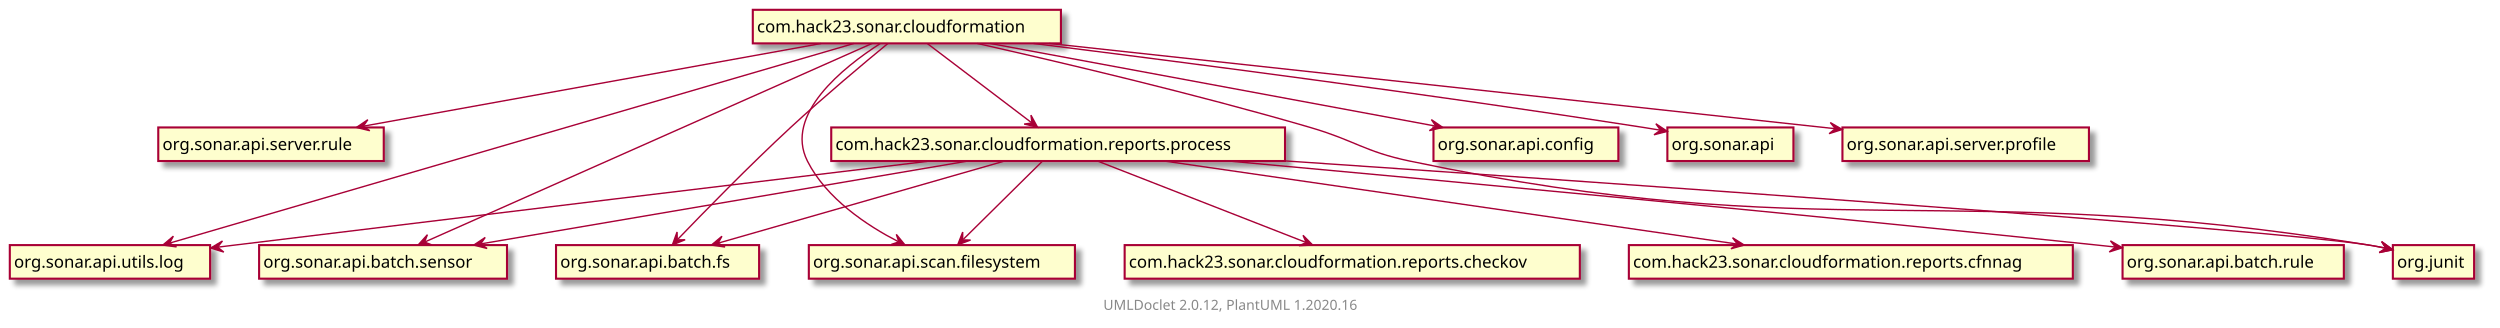
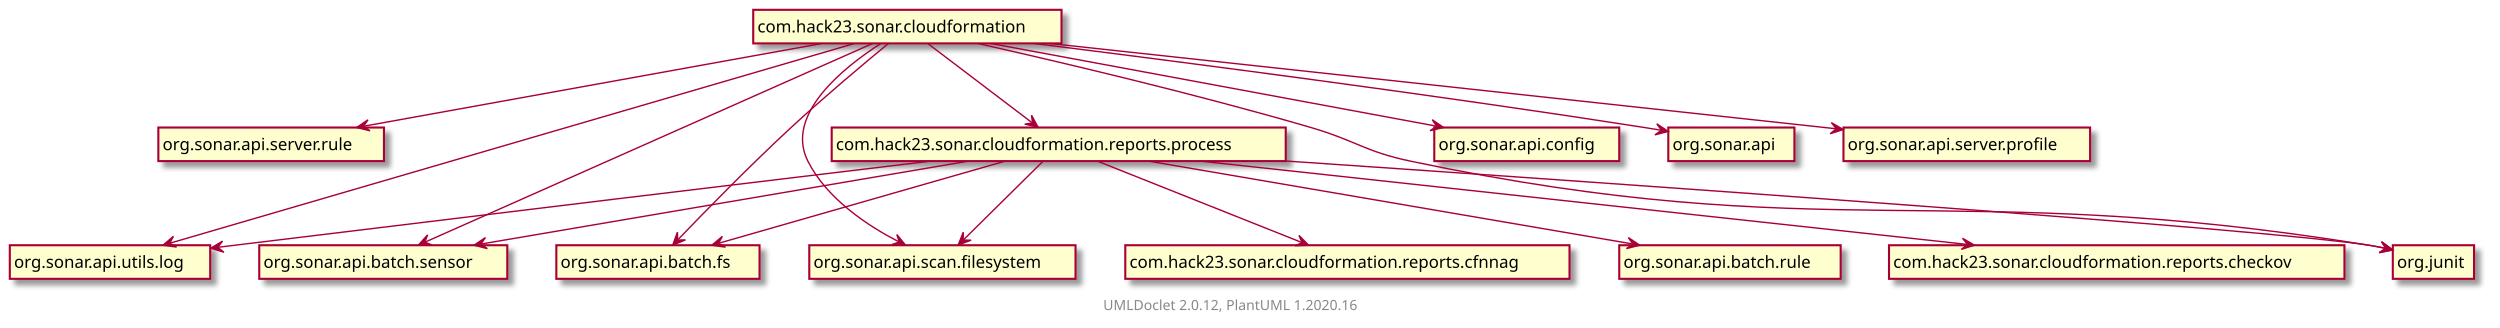
- <svg xmlns="http://www.w3.org/2000/svg" xmlns:xlink="http://www.w3.org/1999/xlink" contentScriptType="application/ecmascript" contentStyleType="text/css" height="234px" preserveAspectRatio="none" style="width:1785px;height:234px;" version="1.1" viewBox="0 0 1785 234" width="1785px" zoomAndPan="magnify">
+ <svg xmlns="http://www.w3.org/2000/svg" xmlns:xlink="http://www.w3.org/1999/xlink" contentScriptType="application/ecmascript" contentStyleType="text/css" height="234px" preserveAspectRatio="none" style="width:1784px;height:234px;" version="1.1" viewBox="0 0 1784 234" width="1784px" zoomAndPan="magnify">
  <defs>
-     <filter height="300%" id="fjx96am55e95w" width="300%" x="-1" y="-1">
+     <filter height="300%" id="f1aifu455oc8gu" width="300%" x="-1" y="-1">
      <feGaussianBlur result="blurOut" stdDeviation="2.0" />
      <feColorMatrix in="blurOut" result="blurOut2" type="matrix" values="0 0 0 0 0 0 0 0 0 0 0 0 0 0 0 0 0 0 .4 0" />
      <feOffset dx="4.0" dy="4.0" in="blurOut2" result="blurOut3" />
      <feBlend in="SourceGraphic" in2="blurOut3" mode="normal" />
    </filter>
  </defs>
  <g>
    <a href="com/hack23/sonar/cloudformation/package-summary.html" target="_top" title="com/hack23/sonar/cloudformation/package-summary.html" xlink:actuate="onRequest" xlink:href="com/hack23/sonar/cloudformation/package-summary.html" xlink:show="new" xlink:title="com/hack23/sonar/cloudformation/package-summary.html" xlink:type="simple">
-       <rect codeLine="26" fill="#FEFECE" filter="url(#fjx96am55e95w)" height="23.969" id="com.hack23.sonar.cloudformation" style="stroke: #A80036; stroke-width: 1.5;" width="220" x="537.5" y="7" />
+       <rect codeLine="26" fill="#FEFECE" filter="url(#f1aifu455oc8gu)" height="23.969" id="com.hack23.sonar.cloudformation" style="stroke: #A80036; stroke-width: 1.5;" width="220" x="537.5" y="7" />
      <text fill="#000000" font-family="sans-serif" font-size="12" lengthAdjust="spacingAndGlyphs" textLength="214" x="540.5" y="23.139">com.hack23.sonar.cloudformation</text>
    </a>
-     <rect fill="#FEFECE" filter="url(#fjx96am55e95w)" height="23.969" id="org.sonar.api.server.rule" style="stroke: #A80036; stroke-width: 1.5;" width="161" x="113" y="91" />
+     <rect fill="#FEFECE" filter="url(#f1aifu455oc8gu)" height="23.969" id="org.sonar.api.server.rule" style="stroke: #A80036; stroke-width: 1.5;" width="161" x="113" y="91" />
    <text fill="#000000" font-family="sans-serif" font-size="12" lengthAdjust="spacingAndGlyphs" textLength="155" x="116" y="107.139">org.sonar.api.server.rule</text>
-     <rect fill="#FEFECE" filter="url(#fjx96am55e95w)" height="23.969" id="org.sonar.api.utils.log" style="stroke: #A80036; stroke-width: 1.5;" width="143" x="7" y="175" />
+     <rect fill="#FEFECE" filter="url(#f1aifu455oc8gu)" height="23.969" id="org.sonar.api.utils.log" style="stroke: #A80036; stroke-width: 1.5;" width="143" x="7" y="175" />
    <text fill="#000000" font-family="sans-serif" font-size="12" lengthAdjust="spacingAndGlyphs" textLength="137" x="10" y="191.139">org.sonar.api.utils.log</text>
-     <rect fill="#FEFECE" filter="url(#fjx96am55e95w)" height="23.969" id="org.sonar.api.config" style="stroke: #A80036; stroke-width: 1.5;" width="132" x="1023.5" y="91" />
+     <rect fill="#FEFECE" filter="url(#f1aifu455oc8gu)" height="23.969" id="org.sonar.api.config" style="stroke: #A80036; stroke-width: 1.5;" width="132" x="1023.5" y="91" />
    <text fill="#000000" font-family="sans-serif" font-size="12" lengthAdjust="spacingAndGlyphs" textLength="126" x="1026.5" y="107.139">org.sonar.api.config</text>
-     <rect fill="#FEFECE" filter="url(#fjx96am55e95w)" height="23.969" id="org.sonar.api" style="stroke: #A80036; stroke-width: 1.5;" width="90" x="1190.5" y="91" />
+     <rect fill="#FEFECE" filter="url(#f1aifu455oc8gu)" height="23.969" id="org.sonar.api" style="stroke: #A80036; stroke-width: 1.5;" width="90" x="1190.5" y="91" />
    <text fill="#000000" font-family="sans-serif" font-size="12" lengthAdjust="spacingAndGlyphs" textLength="84" x="1193.5" y="107.139">org.sonar.api</text>
-     <rect fill="#FEFECE" filter="url(#fjx96am55e95w)" height="23.969" id="org.sonar.api.batch.sensor" style="stroke: #A80036; stroke-width: 1.5;" width="177" x="185" y="175" />
+     <rect fill="#FEFECE" filter="url(#f1aifu455oc8gu)" height="23.969" id="org.sonar.api.batch.sensor" style="stroke: #A80036; stroke-width: 1.5;" width="177" x="185" y="175" />
    <text fill="#000000" font-family="sans-serif" font-size="12" lengthAdjust="spacingAndGlyphs" textLength="171" x="188" y="191.139">org.sonar.api.batch.sensor</text>
    <a href="com/hack23/sonar/cloudformation/reports/process/package-summary.html" target="_top" title="com/hack23/sonar/cloudformation/reports/process/package-summary.html" xlink:actuate="onRequest" xlink:href="com/hack23/sonar/cloudformation/reports/process/package-summary.html" xlink:show="new" xlink:title="com/hack23/sonar/cloudformation/reports/process/package-summary.html" xlink:type="simple">
-       <rect codeLine="28" fill="#FEFECE" filter="url(#fjx96am55e95w)" height="23.969" id="com.hack23.sonar.cloudformation.reports.process" style="stroke: #A80036; stroke-width: 1.5;" width="324" x="593.5" y="91" />
+       <rect codeLine="28" fill="#FEFECE" filter="url(#f1aifu455oc8gu)" height="23.969" id="com.hack23.sonar.cloudformation.reports.process" style="stroke: #A80036; stroke-width: 1.5;" width="324" x="593.5" y="91" />
      <text fill="#000000" font-family="sans-serif" font-size="12" lengthAdjust="spacingAndGlyphs" textLength="318" x="596.5" y="107.139">com.hack23.sonar.cloudformation.reports.process</text>
    </a>
-     <rect fill="#FEFECE" filter="url(#fjx96am55e95w)" height="23.969" id="org.sonar.api.batch.fs" style="stroke: #A80036; stroke-width: 1.5;" width="145" x="397" y="175" />
+     <rect fill="#FEFECE" filter="url(#f1aifu455oc8gu)" height="23.969" id="org.sonar.api.batch.fs" style="stroke: #A80036; stroke-width: 1.5;" width="145" x="397" y="175" />
    <text fill="#000000" font-family="sans-serif" font-size="12" lengthAdjust="spacingAndGlyphs" textLength="139" x="400" y="191.139">org.sonar.api.batch.fs</text>
-     <rect fill="#FEFECE" filter="url(#fjx96am55e95w)" height="23.969" id="org.sonar.api.scan.filesystem" style="stroke: #A80036; stroke-width: 1.5;" width="190" x="577.5" y="175" />
+     <rect fill="#FEFECE" filter="url(#f1aifu455oc8gu)" height="23.969" id="org.sonar.api.scan.filesystem" style="stroke: #A80036; stroke-width: 1.5;" width="190" x="577.5" y="175" />
    <text fill="#000000" font-family="sans-serif" font-size="12" lengthAdjust="spacingAndGlyphs" textLength="184" x="580.5" y="191.139">org.sonar.api.scan.filesystem</text>
-     <rect fill="#FEFECE" filter="url(#fjx96am55e95w)" height="23.969" id="org.sonar.api.server.profile" style="stroke: #A80036; stroke-width: 1.5;" width="176" x="1315.5" y="91" />
+     <rect fill="#FEFECE" filter="url(#f1aifu455oc8gu)" height="23.969" id="org.sonar.api.server.profile" style="stroke: #A80036; stroke-width: 1.5;" width="176" x="1315.5" y="91" />
    <text fill="#000000" font-family="sans-serif" font-size="12" lengthAdjust="spacingAndGlyphs" textLength="170" x="1318.5" y="107.139">org.sonar.api.server.profile</text>
-     <rect fill="#FEFECE" filter="url(#fjx96am55e95w)" height="23.969" id="org.junit" style="stroke: #A80036; stroke-width: 1.5;" width="58" x="1708.5" y="175" />
-     <text fill="#000000" font-family="sans-serif" font-size="12" lengthAdjust="spacingAndGlyphs" textLength="52" x="1711.5" y="191.139">org.junit</text>
+     <rect fill="#FEFECE" filter="url(#f1aifu455oc8gu)" height="23.969" id="org.junit" style="stroke: #A80036; stroke-width: 1.5;" width="58" x="1707.5" y="175" />
+     <text fill="#000000" font-family="sans-serif" font-size="12" lengthAdjust="spacingAndGlyphs" textLength="52" x="1710.5" y="191.139">org.junit</text>
+     <a href="com/hack23/sonar/cloudformation/reports/cfnnag/package-summary.html" target="_top" title="com/hack23/sonar/cloudformation/reports/cfnnag/package-summary.html" xlink:actuate="onRequest" xlink:href="com/hack23/sonar/cloudformation/reports/cfnnag/package-summary.html" xlink:show="new" xlink:title="com/hack23/sonar/cloudformation/reports/cfnnag/package-summary.html" xlink:type="simple">
+       <rect codeLine="30" fill="#FEFECE" filter="url(#f1aifu455oc8gu)" height="23.969" id="com.hack23.sonar.cloudformation.reports.cfnnag" style="stroke: #A80036; stroke-width: 1.5;" width="317" x="803" y="175" />
+       <text fill="#000000" font-family="sans-serif" font-size="12" lengthAdjust="spacingAndGlyphs" textLength="311" x="806" y="191.139">com.hack23.sonar.cloudformation.reports.cfnnag</text>
+     </a>
+     <rect fill="#FEFECE" filter="url(#f1aifu455oc8gu)" height="23.969" id="org.sonar.api.batch.rule" style="stroke: #A80036; stroke-width: 1.5;" width="158" x="1155.5" y="175" />
+     <text fill="#000000" font-family="sans-serif" font-size="12" lengthAdjust="spacingAndGlyphs" textLength="152" x="1158.5" y="191.139">org.sonar.api.batch.rule</text>
    <a href="com/hack23/sonar/cloudformation/reports/checkov/package-summary.html" target="_top" title="com/hack23/sonar/cloudformation/reports/checkov/package-summary.html" xlink:actuate="onRequest" xlink:href="com/hack23/sonar/cloudformation/reports/checkov/package-summary.html" xlink:show="new" xlink:title="com/hack23/sonar/cloudformation/reports/checkov/package-summary.html" xlink:type="simple">
-       <rect codeLine="30" fill="#FEFECE" filter="url(#fjx96am55e95w)" height="23.969" id="com.hack23.sonar.cloudformation.reports.checkov" style="stroke: #A80036; stroke-width: 1.5;" width="325" x="803" y="175" />
-       <text fill="#000000" font-family="sans-serif" font-size="12" lengthAdjust="spacingAndGlyphs" textLength="319" x="806" y="191.139">com.hack23.sonar.cloudformation.reports.checkov</text>
+       <rect codeLine="32" fill="#FEFECE" filter="url(#f1aifu455oc8gu)" height="23.969" id="com.hack23.sonar.cloudformation.reports.checkov" style="stroke: #A80036; stroke-width: 1.5;" width="325" x="1348" y="175" />
+       <text fill="#000000" font-family="sans-serif" font-size="12" lengthAdjust="spacingAndGlyphs" textLength="319" x="1351" y="191.139">com.hack23.sonar.cloudformation.reports.checkov</text>
    </a>
-     <a href="com/hack23/sonar/cloudformation/reports/cfnnag/package-summary.html" target="_top" title="com/hack23/sonar/cloudformation/reports/cfnnag/package-summary.html" xlink:actuate="onRequest" xlink:href="com/hack23/sonar/cloudformation/reports/cfnnag/package-summary.html" xlink:show="new" xlink:title="com/hack23/sonar/cloudformation/reports/cfnnag/package-summary.html" xlink:type="simple">
-       <rect codeLine="32" fill="#FEFECE" filter="url(#fjx96am55e95w)" height="23.969" id="com.hack23.sonar.cloudformation.reports.cfnnag" style="stroke: #A80036; stroke-width: 1.5;" width="317" x="1163" y="175" />
-       <text fill="#000000" font-family="sans-serif" font-size="12" lengthAdjust="spacingAndGlyphs" textLength="311" x="1166" y="191.139">com.hack23.sonar.cloudformation.reports.cfnnag</text>
-     </a>
-     <rect fill="#FEFECE" filter="url(#fjx96am55e95w)" height="23.969" id="org.sonar.api.batch.rule" style="stroke: #A80036; stroke-width: 1.5;" width="158" x="1515.5" y="175" />
-     <text fill="#000000" font-family="sans-serif" font-size="12" lengthAdjust="spacingAndGlyphs" textLength="152" x="1518.5" y="191.139">org.sonar.api.batch.rule</text>
    <path codeLine="6" d="M586.27,31.06 C501.08,46.45 347.39,74.21 259.65,90.05 " fill="none" id="com.hack23.sonar.cloudformation-to-org.sonar.api.server.rule" style="stroke: #A80036; stroke-width: 1.0;" />
    <polygon fill="#A80036" points="254.48,90.99,264.046,93.335,259.401,90.106,262.631,85.461,254.48,90.99" style="stroke: #A80036; stroke-width: 1.0;" />
    <path codeLine="7" d="M609.73,31.02 C507.96,60.71 228.54,142.23 121.24,173.53 " fill="none" id="com.hack23.sonar.cloudformation-to-org.sonar.api.utils.log" style="stroke: #A80036; stroke-width: 1.0;" />
    <polygon fill="#A80036" points="116.26,174.98,126.02,176.3,121.06,173.58,123.78,168.62,116.26,174.98" style="stroke: #A80036; stroke-width: 1.0;" />
    <path codeLine="8" d="M707.11,31.06 C790.05,46.45 939.68,74.21 1025.1,90.05 " fill="none" id="com.hack23.sonar.cloudformation-to-org.sonar.api.config" style="stroke: #A80036; stroke-width: 1.0;" />
    <polygon fill="#A80036" points="1030.13,90.99,1022.014,85.411,1025.214,90.076,1020.55,93.276,1030.13,90.99" style="stroke: #A80036; stroke-width: 1.0;" />
    <path codeLine="9" d="M737.95,31.05 C842.88,44.14 1021,67.19 1173.5,91 C1177.37,91.6 1181.38,92.26 1185.4,92.93 " fill="none" id="com.hack23.sonar.cloudformation-to-org.sonar.api" style="stroke: #A80036; stroke-width: 1.0;" />
    <polygon fill="#A80036" points="1190.5,93.79,1182.288,88.353,1185.569,92.961,1180.961,96.243,1190.5,93.79" style="stroke: #A80036; stroke-width: 1.0;" />
    <path codeLine="10" d="M622.67,31.02 C556.39,60.44 375.46,140.74 303.55,172.66 " fill="none" id="com.hack23.sonar.cloudformation-to-org.sonar.api.batch.sensor" style="stroke: #A80036; stroke-width: 1.0;" />
    <polygon fill="#A80036" points="298.57,174.87,308.419,174.876,303.14,172.842,305.174,167.563,298.57,174.87" style="stroke: #A80036; stroke-width: 1.0;" />
    <path codeLine="11" d="M662.07,31.06 C681.39,45.73 715.53,71.65 736.76,87.77 " fill="none" id="com.hack23.sonar.cloudformation-to-com.hack23.sonar.cloudformation.reports.process" style="stroke: #A80036; stroke-width: 1.0;" />
    <polygon fill="#A80036" points="740.82,90.85,736.089,82.212,736.844,87.818,731.238,88.573,740.82,90.85" style="stroke: #A80036; stroke-width: 1.0;" />
    <path codeLine="12" d="M634,31 C617.34,44.7 588.3,68.98 564.5,91 C535.05,118.24 502.29,151.76 483.96,170.82 " fill="none" id="com.hack23.sonar.cloudformation-to-org.sonar.api.batch.fs" style="stroke: #A80036; stroke-width: 1.0;" />
    <polygon fill="#A80036" points="480.06,174.89,489.187,171.188,483.531,171.291,483.428,165.635,480.06,174.89" style="stroke: #A80036; stroke-width: 1.0;" />
    <path codeLine="13" d="M628.47,31.12 C602.16,48.01 559.72,81.72 576.5,115 C590,141.79 618.92,160.98 641.5,172.6 " fill="none" id="com.hack23.sonar.cloudformation-to-org.sonar.api.scan.filesystem" style="stroke: #A80036; stroke-width: 1.0;" />
    <polygon fill="#A80036" points="646.22,174.96,639.969,167.349,641.751,172.718,636.382,174.5,646.22,174.96" style="stroke: #A80036; stroke-width: 1.0;" />
    <path codeLine="14" d="M749.07,31.02 C896.52,47.01 1167.77,76.43 1310.34,91.9 " fill="none" id="com.hack23.sonar.cloudformation-to-org.sonar.api.server.profile" style="stroke: #A80036; stroke-width: 1.0;" />
    <polygon fill="#A80036" points="1315.36,92.44,1306.847,87.487,1310.389,91.897,1305.979,95.439,1315.36,92.44" style="stroke: #A80036; stroke-width: 1.0;" />
-     <path codeLine="15" d="M697.79,31.04 C755.54,44.04 852.94,66.92 935.5,91 C967.48,100.33 973.9,108.16 1006.5,115 C1305.61,177.71 1389.84,126 1691.5,175 C1695.38,175.63 1699.41,176.41 1703.4,177.26 " fill="none" id="com.hack23.sonar.cloudformation-to-org.junit" style="stroke: #A80036; stroke-width: 1.0;" />
-     <polygon fill="#A80036" points="1708.43,178.36,1700.496,172.525,1703.546,177.289,1698.782,180.339,1708.43,178.36" style="stroke: #A80036; stroke-width: 1.0;" />
+     <path codeLine="15" d="M697.79,31.04 C755.54,44.04 852.94,66.92 935.5,91 C967.48,100.33 973.9,108.16 1006.5,115 C1305.17,177.64 1389.28,126.05 1690.5,175 C1694.38,175.63 1698.41,176.41 1702.4,177.26 " fill="none" id="com.hack23.sonar.cloudformation-to-org.junit" style="stroke: #A80036; stroke-width: 1.0;" />
+     <polygon fill="#A80036" points="1707.43,178.37,1699.496,172.535,1702.546,177.299,1697.782,180.349,1707.43,178.37" style="stroke: #A80036; stroke-width: 1.0;" />
    <path codeLine="16" d="M663.57,115.02 C547.84,128.91 342.93,153.57 167.5,175 C163.59,175.48 159.58,175.97 155.53,176.47 " fill="none" id="com.hack23.sonar.cloudformation.reports.process-to-org.sonar.api.utils.log" style="stroke: #A80036; stroke-width: 1.0;" />
    <polygon fill="#A80036" points="150.39,177.1,159.805,179.99,155.354,176.499,158.844,172.048,150.39,177.1" style="stroke: #A80036; stroke-width: 1.0;" />
-     <path codeLine="17" d="M783.82,115.06 C822.44,130.14 891.5,157.1 932.44,173.09 " fill="none" id="com.hack23.sonar.cloudformation.reports.process-to-com.hack23.sonar.cloudformation.reports.checkov" style="stroke: #A80036; stroke-width: 1.0;" />
-     <polygon fill="#A80036" points="937.29,174.99,930.356,167.996,932.631,173.175,927.452,175.45,937.29,174.99" style="stroke: #A80036; stroke-width: 1.0;" />
-     <path codeLine="18" d="M744.31,115.06 C729.7,129.49 704.09,154.79 687.73,170.95 " fill="none" id="com.hack23.sonar.cloudformation.reports.process-to-org.sonar.api.scan.filesystem" style="stroke: #A80036; stroke-width: 1.0;" />
+     <path codeLine="17" d="M744.31,115.06 C729.7,129.49 704.09,154.79 687.73,170.95 " fill="none" id="com.hack23.sonar.cloudformation.reports.process-to-org.sonar.api.scan.filesystem" style="stroke: #A80036; stroke-width: 1.0;" />
    <polygon fill="#A80036" points="683.78,174.85,692.994,171.37,687.337,171.336,687.371,165.679,683.78,174.85" style="stroke: #A80036; stroke-width: 1.0;" />
-     <path codeLine="19" d="M716.93,115.06 C663.79,130.29 568.37,157.65 512.83,173.58 " fill="none" id="com.hack23.sonar.cloudformation.reports.process-to-org.sonar.api.batch.fs" style="stroke: #A80036; stroke-width: 1.0;" />
+     <path codeLine="18" d="M716.93,115.06 C663.79,130.29 568.37,157.65 512.83,173.58 " fill="none" id="com.hack23.sonar.cloudformation.reports.process-to-org.sonar.api.batch.fs" style="stroke: #A80036; stroke-width: 1.0;" />
    <polygon fill="#A80036" points="507.92,174.99,517.673,176.364,512.728,173.616,515.475,168.671,507.92,174.99" style="stroke: #A80036; stroke-width: 1.0;" />
-     <path codeLine="20" d="M690.5,115.06 C599.96,130.46 436.55,158.26 343.45,174.1 " fill="none" id="com.hack23.sonar.cloudformation.reports.process-to-org.sonar.api.batch.sensor" style="stroke: #A80036; stroke-width: 1.0;" />
+     <path codeLine="19" d="M690.5,115.06 C599.96,130.46 436.55,158.26 343.45,174.1 " fill="none" id="com.hack23.sonar.cloudformation.reports.process-to-org.sonar.api.batch.sensor" style="stroke: #A80036; stroke-width: 1.0;" />
    <polygon fill="#A80036" points="338.24,174.99,347.786,177.416,343.168,174.147,346.437,169.53,338.24,174.99" style="stroke: #A80036; stroke-width: 1.0;" />
-     <path codeLine="21" d="M831.54,115.02 C938.08,130.45 1130.97,158.4 1240.25,174.23 " fill="none" id="com.hack23.sonar.cloudformation.reports.process-to-com.hack23.sonar.cloudformation.reports.cfnnag" style="stroke: #A80036; stroke-width: 1.0;" />
-     <polygon fill="#A80036" points="1245.39,174.97,1237.053,169.727,1240.441,174.257,1235.911,177.645,1245.39,174.97" style="stroke: #A80036; stroke-width: 1.0;" />
-     <path codeLine="22" d="M877.67,115.03 C1024.79,128.46 1279.34,152.19 1497.5,175 C1501.68,175.44 1505.96,175.89 1510.28,176.36 " fill="none" id="com.hack23.sonar.cloudformation.reports.process-to-org.sonar.api.batch.rule" style="stroke: #A80036; stroke-width: 1.0;" />
-     <polygon fill="#A80036" points="1515.37,176.91,1506.857,171.957,1510.399,176.367,1505.989,179.909,1515.37,176.91" style="stroke: #A80036; stroke-width: 1.0;" />
-     <path codeLine="23" d="M917.64,114.89 C1165.38,131.74 1617.36,163.4 1691.5,175 C1695.38,175.61 1699.41,176.37 1703.41,177.21 " fill="none" id="com.hack23.sonar.cloudformation.reports.process-to-org.junit" style="stroke: #A80036; stroke-width: 1.0;" />
-     <polygon fill="#A80036" points="1708.44,178.31,1700.506,172.475,1703.556,177.239,1698.792,180.289,1708.44,178.31" style="stroke: #A80036; stroke-width: 1.0;" />
-     <text fill="#888888" font-family="sans-serif" font-size="10" lengthAdjust="spacingAndGlyphs" textLength="192" x="787.75" y="221.251">UMLDoclet 2.0.12, PlantUML 1.2020.16</text>
+     <path codeLine="20" d="M783.28,115.06 C821.17,130.14 888.91,157.1 929.07,173.09 " fill="none" id="com.hack23.sonar.cloudformation.reports.process-to-com.hack23.sonar.cloudformation.reports.cfnnag" style="stroke: #A80036; stroke-width: 1.0;" />
+     <polygon fill="#A80036" points="933.83,174.99,926.941,167.952,929.183,173.145,923.989,175.387,933.83,174.99" style="stroke: #A80036; stroke-width: 1.0;" />
+     <path codeLine="21" d="M820.1,115.06 C910.07,130.46 1072.46,158.26 1164.99,174.1 " fill="none" id="com.hack23.sonar.cloudformation.reports.process-to-org.sonar.api.batch.rule" style="stroke: #A80036; stroke-width: 1.0;" />
+     <polygon fill="#A80036" points="1170.16,174.99,1161.963,169.53,1165.232,174.147,1160.614,177.416,1170.16,174.99" style="stroke: #A80036; stroke-width: 1.0;" />
+     <path codeLine="22" d="M856.93,115.02 C999.62,130.51 1258.39,158.62 1403.84,174.42 " fill="none" id="com.hack23.sonar.cloudformation.reports.process-to-com.hack23.sonar.cloudformation.reports.checkov" style="stroke: #A80036; stroke-width: 1.0;" />
+     <polygon fill="#A80036" points="1408.97,174.97,1400.457,170.017,1403.999,174.427,1399.589,177.969,1408.97,174.97" style="stroke: #A80036; stroke-width: 1.0;" />
+     <path codeLine="23" d="M917.72,114.91 C1165.25,131.76 1616.47,163.41 1690.5,175 C1694.38,175.61 1698.41,176.37 1702.41,177.21 " fill="none" id="com.hack23.sonar.cloudformation.reports.process-to-org.junit" style="stroke: #A80036; stroke-width: 1.0;" />
+     <polygon fill="#A80036" points="1707.44,178.31,1699.506,172.475,1702.556,177.239,1697.792,180.289,1707.44,178.31" style="stroke: #A80036; stroke-width: 1.0;" />
+     <text fill="#888888" font-family="sans-serif" font-size="10" lengthAdjust="spacingAndGlyphs" textLength="192" x="787.25" y="221.251">UMLDoclet 2.0.12, PlantUML 1.2020.16</text>
  </g>
</svg>
